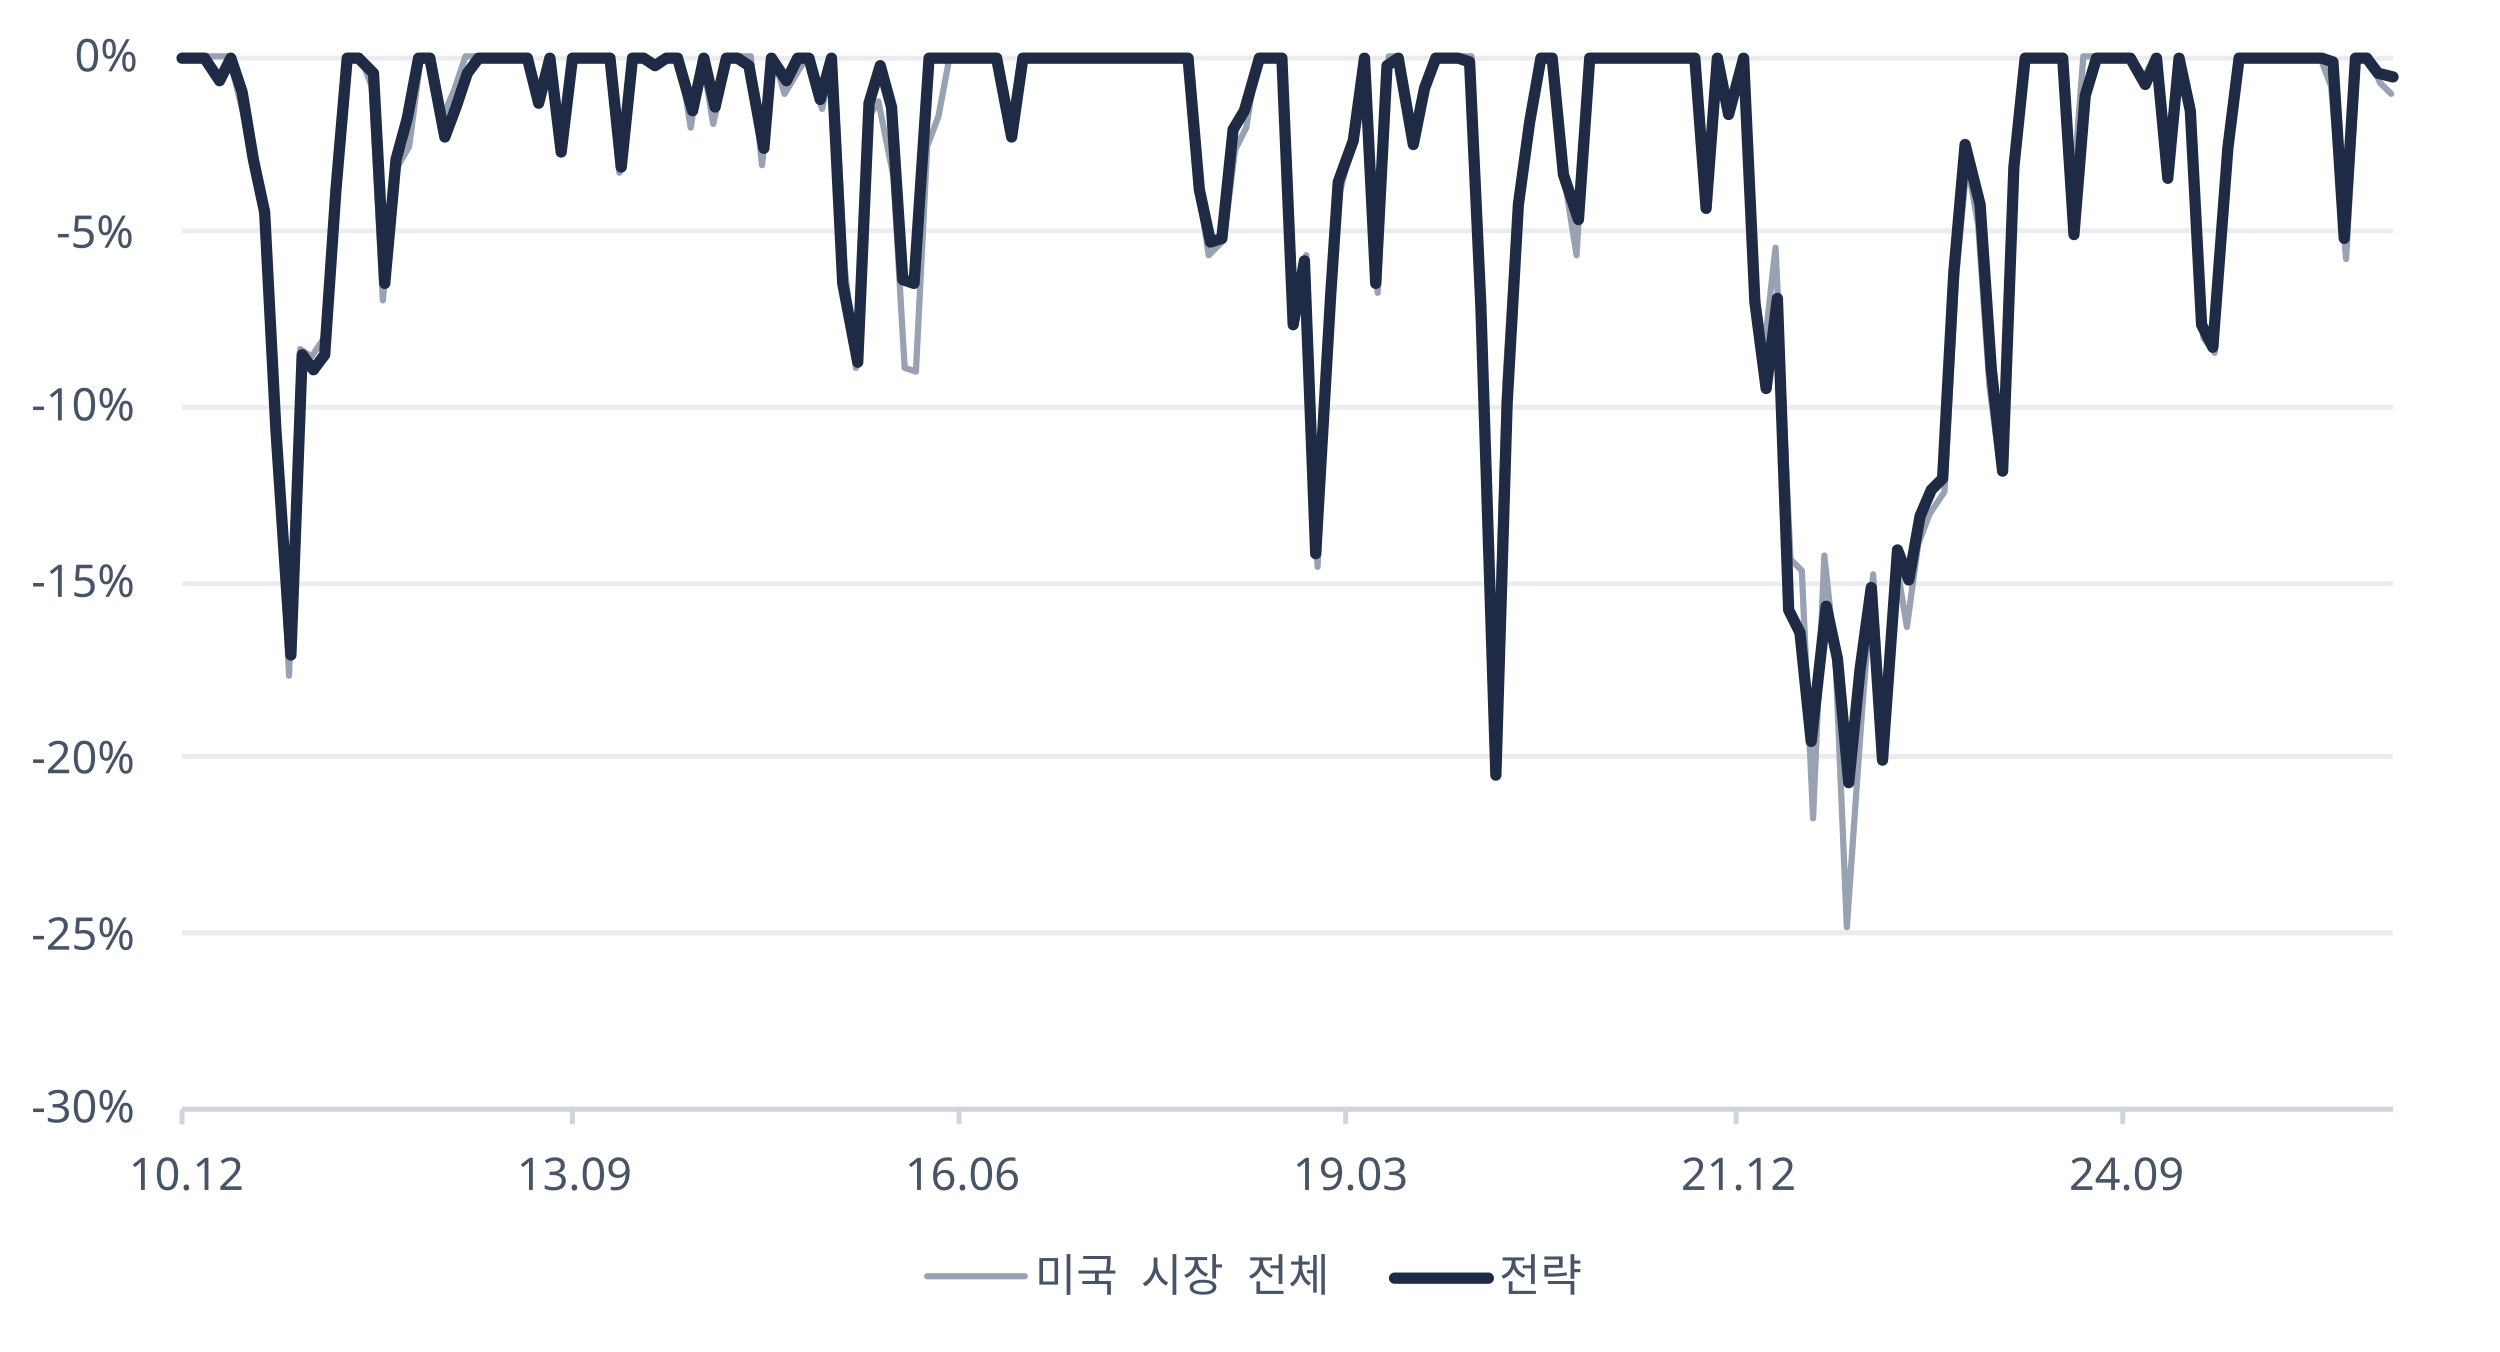
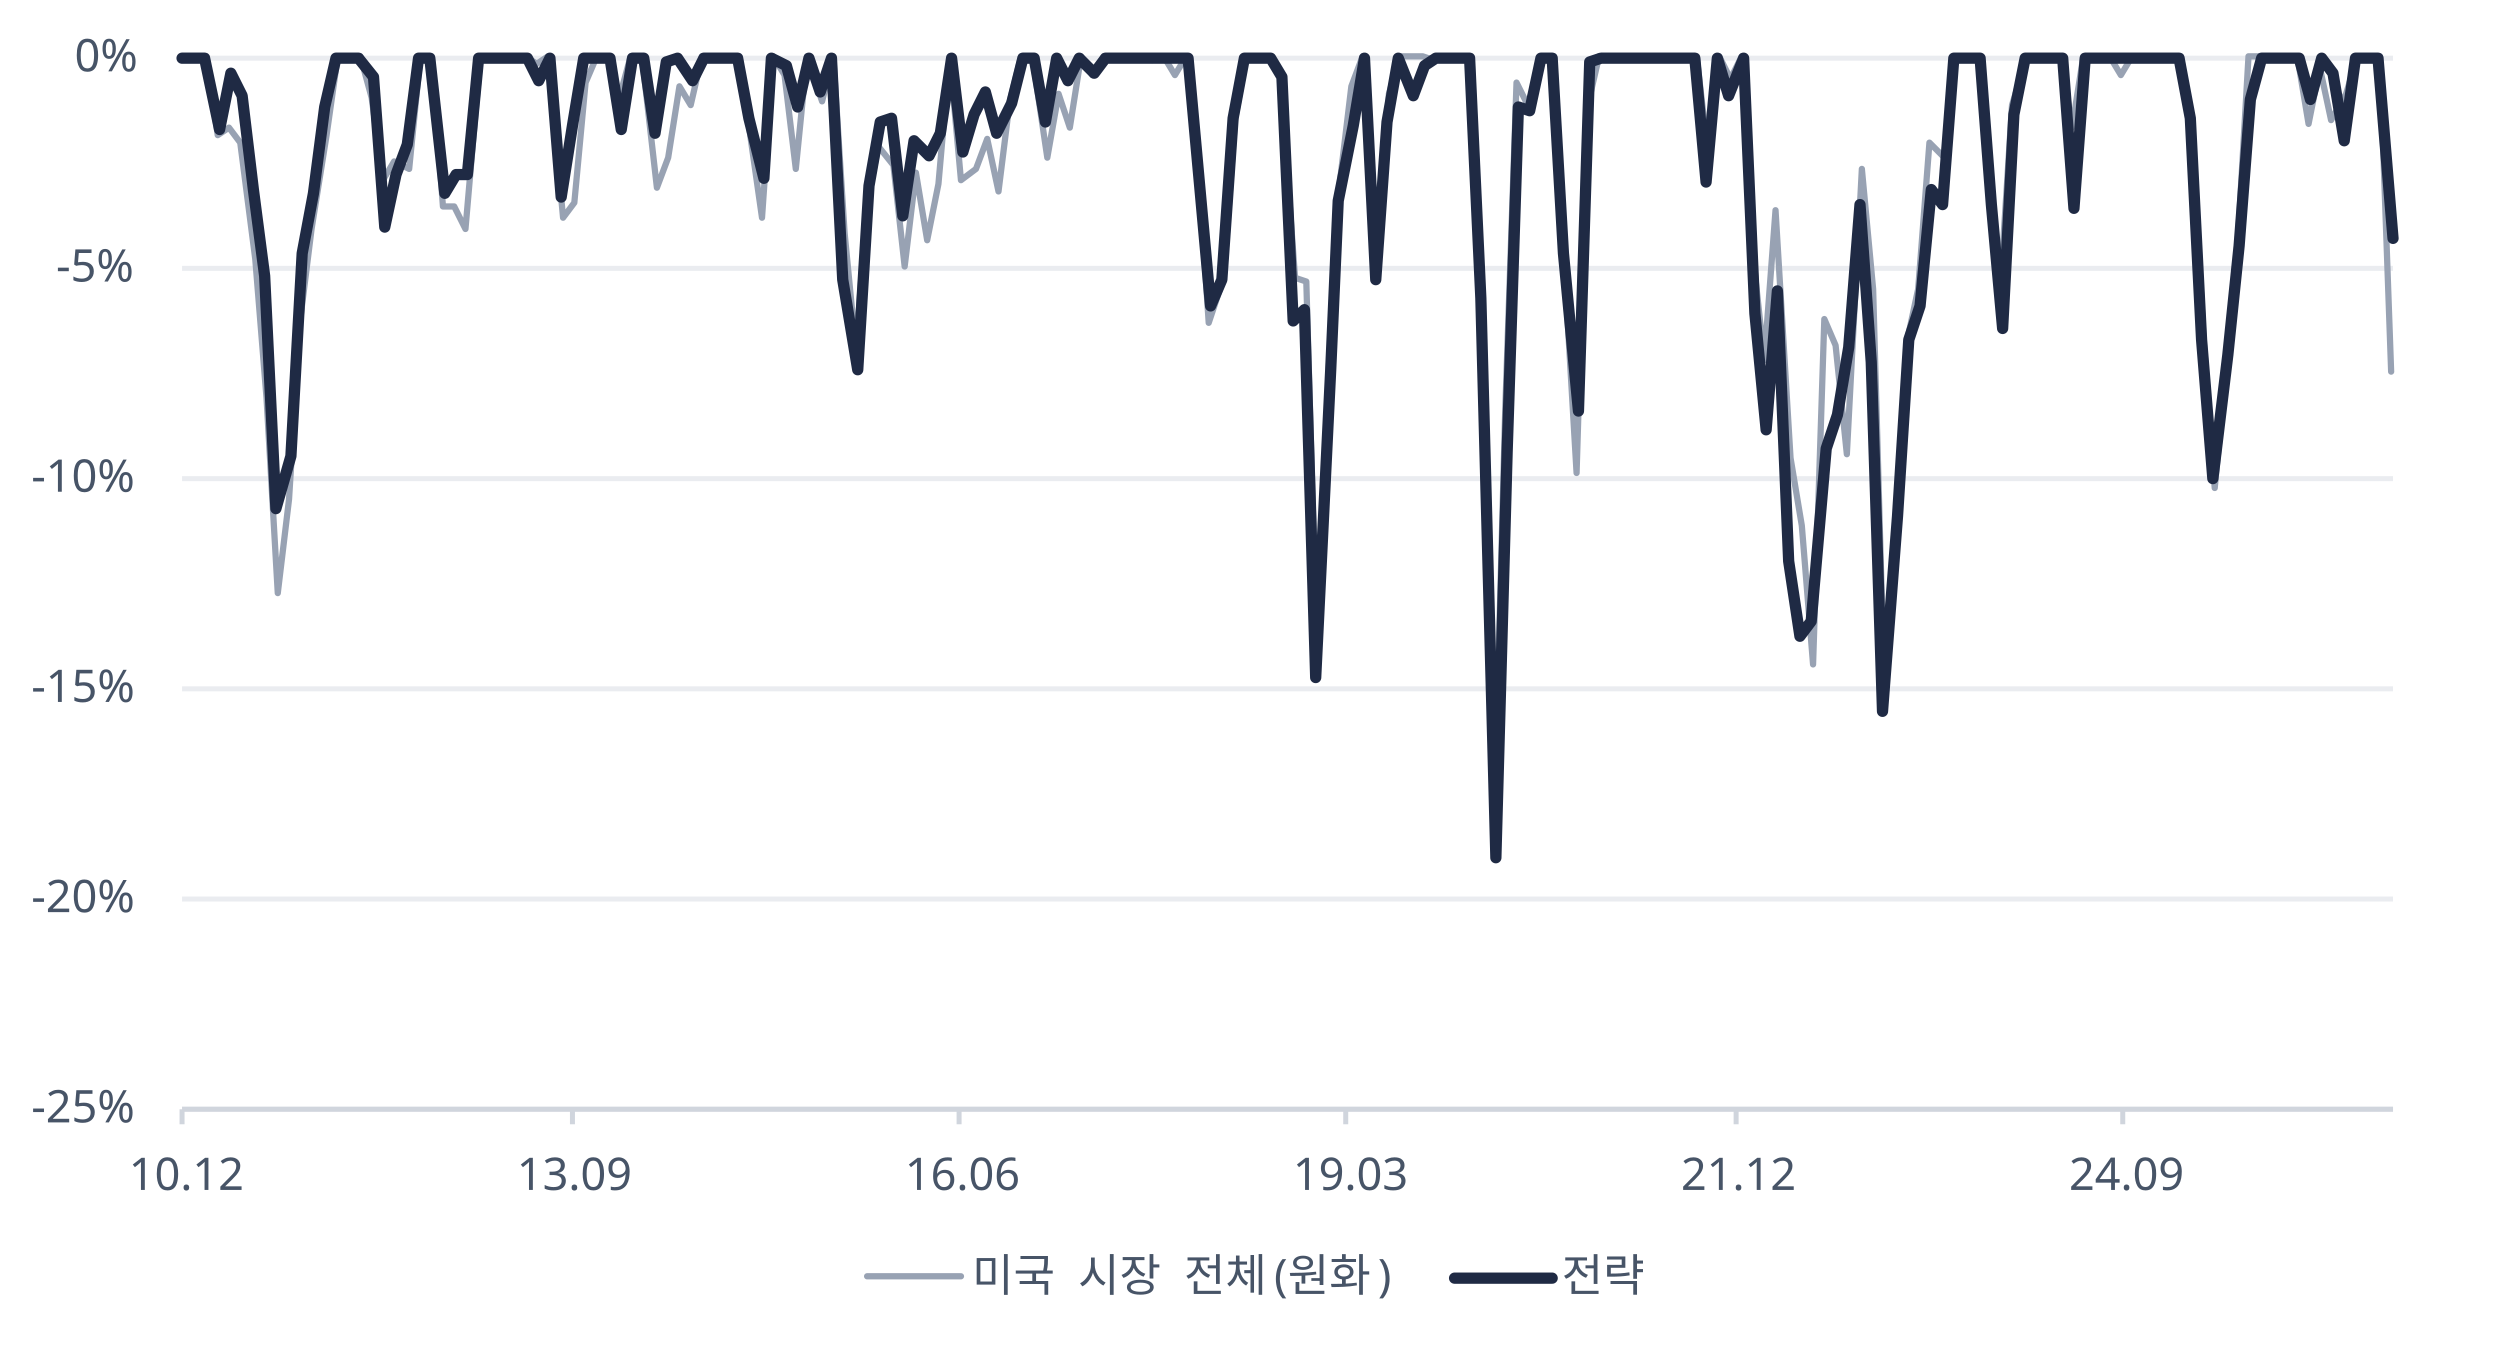
<svg xmlns="http://www.w3.org/2000/svg" width="666" height="360" xml:space="preserve" overflow="hidden">
  <defs>
    <clipPath id="clip0">
      <rect x="555" y="13" width="666" height="360" />
    </clipPath>
  </defs>
  <g clip-path="url(#clip0)" transform="translate(-555 -13)">
    <g>
-       <path d="M603.5 308.5 1192.5 308.5M603.5 261.5 1192.5 261.5M603.5 214.5 1192.5 214.5M603.5 168.5 1192.5 168.5M603.5 121.5 1192.5 121.5M603.5 74.5 1192.5 74.5M603.5 28.5 1192.5 28.5" stroke="#EAECF0" stroke-width="1.333" stroke-linejoin="round" stroke-miterlimit="10" fill="none" />
+       <path d="M603.5 308.5 1192.5 308.5M603.5 252.5 1192.5 252.5M603.5 196.5 1192.5 196.5M603.5 140.5 1192.5 140.5M603.5 84.5 1192.5 84.5M603.5 28.5 1192.5 28.5" stroke="#EAECF0" stroke-width="1.333" stroke-linejoin="round" stroke-miterlimit="10" fill="none" />
    </g>
    <g>
      <path d="M603.5 308.5 1192.5 308.5" stroke="#D0D5DD" stroke-width="1.333" stroke-linejoin="round" stroke-miterlimit="10" fill="none" fill-rule="evenodd" />
    </g>
    <g>
      <path d="M603.5 308.5 603.5 312.5M707.5 308.5 707.5 312.5M810.5 308.5 810.5 312.5M913.5 308.5 913.5 312.5M1017.5 308.5 1017.5 312.5M1120.5 308.5 1120.5 312.5" stroke="#D0D5DD" stroke-width="1.333" stroke-linejoin="round" stroke-miterlimit="10" fill="none" />
    </g>
    <g>
-       <path d="M604 28 607 28 610 28 613 28 616 28 619 40 623 56 626 77 629 130 632 193 635 106 638 108 642 102 645 58 648 28 651 28 654 36 657 93 660 59 664 52 667 29 670 28 673 44 676 37 679 28 683 28 686 28 689 28 692 28 695 28 698 39 701 28 705 53 708 28 711 28 714 28 717 28 720 59 723 28 726 28 730 30 733 28 736 28 739 47 742 28 745 46 749 28 752 28 755 28 758 57 761 28 764 38 767 33 770 28 774 42 777 28 780 84 783 111 786 45 789 40 793 60 796 111 799 112 802 52 805 44 808 28 811 28 815 28 818 28 821 28 824 47 827 28 830 28 834 28 837 28 840 28 843 28 846 28 849 28 852 28 856 28 859 28 862 28 865 28 868 28 871 28 874 61 877 81 881 77 884 53 887 47 890 28 893 28 896 28 900 98 903 81 906 164 909 95 912 64 915 52 918 28 922 91 925 28 928 28 931 50 934 36 937 28 940 28 944 28 947 28 950 103 953 217 956 115 959 68 962 46 966 28 969 28 972 62 975 81 978 28 981 28 985 29 988 28 991 28 994 28 997 28 1000 28 1003 28 1007 28 1010 69 1013 28 1016 43 1019 28 1022 86 1025 106 1028 79 1032 162 1035 165 1038 231 1041 161 1044 189 1047 260 1051 203 1054 166 1057 214 1060 162 1063 180 1066 158 1069 150 1073 144 1076 88 1079 56 1082 73 1085 116 1088 139 1091 62 1095 28 1098 28 1101 28 1104 28 1107 67 1110 28 1113 28 1117 28 1120 28 1123 28 1126 34 1129 28 1132 54 1136 28 1139 48 1142 103 1145 107 1148 52 1151 28 1154 28 1158 28 1161 28 1164 28 1167 28 1170 28 1173 28 1176 36 1180 82 1183 28 1186 28 1189 35 1192 38" stroke="#98A2B3" stroke-width="1.667" stroke-linecap="round" stroke-linejoin="round" stroke-miterlimit="10" fill="none" />
+       <path d="M604 28 607 28 610 28 613 49 616 47 619 51 623 82 626 119 629 171 632 146 635 98 638 74 642 49 645 28 648 28 651 28 654 39 657 61 660 56 664 58 667 28 670 28 673 68 676 68 679 74 683 28 686 28 689 28 692 28 695 28 698 30 701 28 705 71 708 67 711 35 714 28 717 28 720 39 723 28 726 28 730 63 733 55 736 36 739 41 742 28 745 28 749 28 752 28 755 50 758 71 761 28 764 33 767 58 770 28 774 40 777 28 780 75 783 106 786 67 789 52 793 57 796 84 799 59 802 77 805 62 808 28 811 61 815 58 818 50 821 64 824 40 827 28 830 28 834 55 837 38 840 47 843 28 846 33 849 28 852 28 856 28 859 28 862 29 865 28 868 33 871 28 874 54 877 99 881 87 884 45 887 28 890 28 893 28 896 32 900 87 903 88 906 192 909 111 912 61 915 36 918 28 922 80 925 38 928 28 931 28 934 28 937 29 940 28 944 28 947 28 950 98 953 234 956 122 959 35 962 41 966 28 969 28 972 88 975 139 978 41 981 28 985 28 988 28 991 28 994 28 997 28 1000 28 1003 28 1007 28 1010 54 1013 28 1016 34 1019 28 1022 81 1025 109 1028 69 1032 135 1035 153 1038 190 1041 98 1044 105 1047 134 1051 58 1054 90 1057 197 1060 154 1063 104 1066 90 1069 51 1073 55 1076 28 1079 28 1082 28 1085 61 1088 88 1091 41 1095 28 1098 28 1101 28 1104 28 1107 47 1110 28 1113 28 1117 28 1120 33 1123 28 1126 28 1129 28 1132 28 1136 28 1139 48 1142 103 1145 143 1148 112 1151 80 1154 28 1158 28 1161 28 1164 28 1167 28 1170 46 1173 31 1176 45 1180 38 1183 28 1186 28 1189 28 1192 112" stroke="#98A2B3" stroke-width="1.667" stroke-linecap="round" stroke-linejoin="round" stroke-miterlimit="10" fill="none" />
    </g>
    <g>
-       <path d="M603.5 28.5 607.5 28.5 609.5 28.5 613.5 34.5 616.5 28.5 619.5 37.5 622.5 55.5 625.5 69.5 628.5 127.5 632.5 187.5 635.5 107.5 638.5 111.5 641.5 107.5 644.5 63.5 647.5 28.5 650.5 28.5 654.5 32.5 657.5 88.5 660.5 55.5 663.5 44.5 666.5 28.5 669.5 28.5 673.5 49.5 676.5 41.5 679.5 32.5 682.5 28.5 685.5 28.5 688.5 28.5 691.5 28.5 695.5 28.5 698.5 40.5 701.5 28.5 704.5 53.5 707.5 28.5 710.5 28.5 713.5 28.5 717.5 28.5 720.5 57.5 723.5 28.5 726.5 28.5 729.5 30.5 732.5 28.5 735.5 28.5 739.5 42.5 742.5 28.5 745.5 41.5 748.5 28.5 751.5 28.5 754.5 30.5 758.5 52.5 760.5 28.5 764.5 34.5 767.5 28.5 770.5 28.5 773.5 39.5 776.5 28.5 779.5 88.5 783.5 109.5 786.5 40.5 789.5 30.5 792.5 41.5 795.5 87.5 798.5 88.5 802.5 28.5 805.5 28.5 808.5 28.5 811.5 28.5 814.5 28.5 817.5 28.5 820.5 28.5 824.5 49.5 827.5 28.5 830.5 28.5 833.5 28.5 836.5 28.5 839.5 28.5 842.5 28.5 846.5 28.5 849.5 28.5 852.5 28.5 855.5 28.5 858.5 28.5 861.5 28.5 864.5 28.5 868.5 28.5 871.5 28.5 874.5 63.5 877.5 77.5 880.5 76.5 883.5 47.5 886.5 42.5 890.5 28.5 893.5 28.5 896.5 28.5 899.5 99.5 902.5 82.5 905.5 160.5 909.5 91.5 911.5 61.5 915.5 50.5 918.5 28.5 921.5 88.5 924.5 30.5 927.5 28.5 931.5 51.5 934.5 36.5 937.5 28.5 940.5 28.5 943.5 28.5 946.5 29.5 949.5 94.5 953.5 219.5 956.5 120.5 959.5 67.5 962.5 45.5 965.5 28.5 968.5 28.5 971.5 59.5 975.5 71.5 978.5 28.5 981.5 28.5 984.5 28.5 987.5 28.5 990.5 28.5 993.5 28.5 997.5 28.5 1000.5 28.5 1003.5 28.5 1006.5 28.5 1009.5 68.5 1012.5 28.5 1015.5 43.5 1019.5 28.5 1022.5 93.5 1025.5 116.5 1028.5 92.5 1031.5 175.5 1034.5 181.5 1037.5 210.5 1041.5 174.5 1044.5 188.5 1047.5 221.5 1050.5 191.5 1053.5 169.5 1056.5 215.5 1060.5 159.5 1063.5 167.5 1066.5 150.5 1069.5 143.5 1072.5 140.5 1075.5 85.5 1078.5 51.5 1082.5 67.5 1085.5 111.5 1088.5 138.5 1091.5 57.5 1094.5 28.5 1097.5 28.5 1100.5 28.5 1104.5 28.5 1107.5 75.5 1110.5 38.5 1113.5 28.5 1116.5 28.5 1119.5 28.5 1122.5 28.5 1126.5 35.5 1129.5 28.5 1132.5 60.5 1135.5 28.5 1138.5 42.5 1141.5 99.5 1144.5 105.5 1148.5 52.5 1151.5 28.5 1154.5 28.5 1157.5 28.5 1160.5 28.5 1163.5 28.5 1167.5 28.5 1170.5 28.5 1173.5 28.5 1176.5 29.5 1179.5 76.5 1182.5 28.5 1185.5 28.5 1188.5 32.5 1192.5 33.5" stroke="#1F2A44" stroke-width="3" stroke-linecap="round" stroke-linejoin="round" stroke-miterlimit="10" fill="none" />
+       <path d="M603.5 28.5 607.5 28.5 609.5 28.5 613.5 47.5 616.5 32.5 619.5 38.5 622.5 63.5 625.5 86.5 628.5 148.5 632.5 134.5 635.5 80.5 638.5 64.5 641.5 41.5 644.5 28.5 647.5 28.5 650.5 28.5 654.5 33.5 657.5 73.5 660.5 59.5 663.5 51.5 666.5 28.5 669.5 28.5 673.5 64.5 676.5 59.5 679.5 59.5 682.5 28.5 685.5 28.5 688.5 28.5 691.5 28.5 695.5 28.5 698.5 34.5 701.5 28.5 704.5 65.5 707.5 46.5 710.5 28.5 713.5 28.5 717.5 28.5 720.5 47.5 723.5 28.5 726.5 28.5 729.5 48.5 732.5 29.5 735.5 28.5 739.5 34.5 742.5 28.5 745.5 28.5 748.5 28.5 751.5 28.5 754.5 44.5 758.5 60.5 760.5 28.5 764.5 30.5 767.5 41.5 770.5 28.5 773.5 37.5 776.5 28.5 779.5 87.5 783.5 111.5 786.5 62.5 789.5 45.5 792.5 44.5 795.5 70.5 798.5 50.5 802.5 54.5 805.5 48.5 808.5 28.5 811.5 53.5 814.5 43.5 817.5 37.5 820.5 48.5 824.5 40.5 827.5 28.5 830.5 28.5 833.5 45.5 836.5 28.5 839.5 34.5 842.5 28.5 846.5 32.5 849.5 28.5 852.5 28.5 855.5 28.5 858.5 28.5 861.5 28.5 864.5 28.5 868.5 28.5 871.5 28.5 874.5 61.5 877.5 94.5 880.5 87.5 883.5 44.5 886.5 28.5 890.5 28.5 893.5 28.5 896.5 33.5 899.5 98.5 902.5 95.5 905.5 193.5 909.5 111.5 911.5 66.5 915.5 46.5 918.5 28.5 921.5 87.5 924.5 45.5 927.5 28.5 931.5 38.5 934.5 30.5 937.5 28.5 940.5 28.5 943.5 28.5 946.5 28.5 949.5 92.5 953.5 241.5 956.5 133.5 959.5 41.5 962.5 42.5 965.5 28.5 968.5 28.5 971.5 80.5 975.5 122.5 978.5 29.5 981.5 28.5 984.5 28.5 987.5 28.5 990.5 28.5 993.5 28.5 997.5 28.5 1000.5 28.5 1003.5 28.5 1006.5 28.5 1009.5 61.5 1012.5 28.5 1015.5 38.5 1019.5 28.5 1022.5 96.5 1025.5 127.5 1028.5 90.5 1031.5 162.5 1034.5 182.5 1037.5 178.5 1041.5 132.5 1044.5 123.5 1047.5 105.5 1050.5 67.5 1053.5 109.5 1056.5 202.5 1060.5 150.5 1063.5 103.5 1066.5 94.5 1069.5 63.5 1072.5 67.5 1075.5 28.5 1078.5 28.5 1082.5 28.5 1085.5 67.5 1088.5 100.5 1091.5 43.5 1094.5 28.5 1097.5 28.5 1100.5 28.5 1104.5 28.5 1107.5 68.5 1110.5 28.5 1113.5 28.5 1116.5 28.5 1119.5 28.5 1122.5 28.5 1126.5 28.5 1129.5 28.5 1132.5 28.5 1135.5 28.5 1138.5 44.5 1141.5 103.5 1144.5 140.5 1148.5 107.5 1151.5 78.5 1154.5 39.5 1157.5 28.5 1160.5 28.5 1163.5 28.5 1167.5 28.5 1170.5 39.5 1173.5 28.5 1176.5 32.5 1179.5 50.5 1182.5 28.5 1185.5 28.5 1188.5 28.5 1192.5 76.5" stroke="#1F2A44" stroke-width="3" stroke-linecap="round" stroke-linejoin="round" stroke-miterlimit="10" fill="none" />
    </g>
    <g>
-       <text fill="#475467" font-family="Malgun Gothic,Malgun Gothic_MSFontService,sans-serif" font-weight="400" font-size="12" transform="translate(563.333 312)">-30%</text>
+       <text fill="#475467" font-family="Malgun Gothic,Malgun Gothic_MSFontService,sans-serif" font-weight="400" font-size="12" transform="translate(563.333 312)">-25%</text>
    </g>
    <g>
-       <text fill="#475467" font-family="Malgun Gothic,Malgun Gothic_MSFontService,sans-serif" font-weight="400" font-size="12" transform="translate(563.333 266)">-25%</text>
+       <text fill="#475467" font-family="Malgun Gothic,Malgun Gothic_MSFontService,sans-serif" font-weight="400" font-size="12" transform="translate(563.333 256)">-20%</text>
    </g>
    <g>
-       <text fill="#475467" font-family="Malgun Gothic,Malgun Gothic_MSFontService,sans-serif" font-weight="400" font-size="12" transform="translate(563.333 219)">-20%</text>
+       <text fill="#475467" font-family="Malgun Gothic,Malgun Gothic_MSFontService,sans-serif" font-weight="400" font-size="12" transform="translate(563.333 200)">-15%</text>
    </g>
    <g>
-       <text fill="#475467" font-family="Malgun Gothic,Malgun Gothic_MSFontService,sans-serif" font-weight="400" font-size="12" transform="translate(563.333 172)">-15%</text>
+       <text fill="#475467" font-family="Malgun Gothic,Malgun Gothic_MSFontService,sans-serif" font-weight="400" font-size="12" transform="translate(563.333 144)">-10%</text>
    </g>
    <g>
-       <text fill="#475467" font-family="Malgun Gothic,Malgun Gothic_MSFontService,sans-serif" font-weight="400" font-size="12" transform="translate(563.333 125)">-10%</text>
-     </g>
-     <g>
-       <text fill="#475467" font-family="Malgun Gothic,Malgun Gothic_MSFontService,sans-serif" font-weight="400" font-size="12" transform="translate(569.94 79)">-5%</text>
+       <text fill="#475467" font-family="Malgun Gothic,Malgun Gothic_MSFontService,sans-serif" font-weight="400" font-size="12" transform="translate(569.94 88)">-5%</text>
    </g>
    <g>
      <text fill="#475467" font-family="Malgun Gothic,Malgun Gothic_MSFontService,sans-serif" font-weight="400" font-size="12" transform="translate(574.86 32)">0%</text>
    </g>
    <g>
      <text fill="#475467" font-family="Malgun Gothic,Malgun Gothic_MSFontService,sans-serif" font-weight="400" font-size="12" transform="translate(589.313 330)">10.12</text>
    </g>
    <g>
      <text fill="#475467" font-family="Malgun Gothic,Malgun Gothic_MSFontService,sans-serif" font-weight="400" font-size="12" transform="translate(692.687 330)">13.09</text>
    </g>
    <g>
      <text fill="#475467" font-family="Malgun Gothic,Malgun Gothic_MSFontService,sans-serif" font-weight="400" font-size="12" transform="translate(796.061 330)">16.06</text>
    </g>
    <g>
      <text fill="#475467" font-family="Malgun Gothic,Malgun Gothic_MSFontService,sans-serif" font-weight="400" font-size="12" transform="translate(899.435 330)">19.03</text>
    </g>
    <g>
      <text fill="#475467" font-family="Malgun Gothic,Malgun Gothic_MSFontService,sans-serif" font-weight="400" font-size="12" transform="translate(1002.81 330)">21.12</text>
    </g>
    <g>
      <text fill="#475467" font-family="Malgun Gothic,Malgun Gothic_MSFontService,sans-serif" font-weight="400" font-size="12" transform="translate(1106.18 330)">24.09</text>
    </g>
    <g>
-       <path d="M802 353 828 353" stroke="#98A2B3" stroke-width="1.667" stroke-linecap="round" stroke-linejoin="round" stroke-miterlimit="10" fill="none" fill-rule="evenodd" />
+       <path d="M786 353 811 353" stroke="#98A2B3" stroke-width="1.667" stroke-linecap="round" stroke-linejoin="round" stroke-miterlimit="10" fill="none" fill-rule="evenodd" />
    </g>
    <g>
-       <text fill="#475467" font-family="Malgun Gothic,Malgun Gothic_MSFontService,sans-serif" font-weight="400" font-size="12" transform="translate(830.665 357)">미국</text>
+       <text fill="#475467" font-family="Malgun Gothic,Malgun Gothic_MSFontService,sans-serif" font-weight="400" font-size="12" transform="translate(813.968 357)">미국</text>
    </g>
    <g>
-       <text fill="#475467" font-family="Malgun Gothic,Malgun Gothic_MSFontService,sans-serif" font-weight="400" font-size="12" transform="translate(858.885 357)">시장</text>
+       <text fill="#475467" font-family="Malgun Gothic,Malgun Gothic_MSFontService,sans-serif" font-weight="400" font-size="12" transform="translate(842.188 357)">시장</text>
    </g>
    <g>
-       <text fill="#475467" font-family="Malgun Gothic,Malgun Gothic_MSFontService,sans-serif" font-weight="400" font-size="12" transform="translate(887.105 357)">전체</text>
+       <text fill="#475467" font-family="Malgun Gothic,Malgun Gothic_MSFontService,sans-serif" font-weight="400" font-size="12" transform="translate(870.408 357)">전체</text>
    </g>
    <g>
-       <path d="M926.5 353.5 951.5 353.5" stroke="#1F2A44" stroke-width="3" stroke-linecap="round" stroke-linejoin="round" stroke-miterlimit="10" fill="none" fill-rule="evenodd" />
+       <text fill="#475467" font-family="Malgun Gothic,Malgun Gothic_MSFontService,sans-serif" font-weight="400" font-size="12" transform="translate(894.408 357)">(</text>
    </g>
    <g>
-       <text fill="#475467" font-family="Malgun Gothic,Malgun Gothic_MSFontService,sans-serif" font-weight="400" font-size="12" transform="translate(954.334 357)">전략</text>
+       <text fill="#475467" font-family="Malgun Gothic,Malgun Gothic_MSFontService,sans-serif" font-weight="400" font-size="12" transform="translate(898.062 357)">원화</text>
+     </g>
+     <g>
+       <text fill="#475467" font-family="Malgun Gothic,Malgun Gothic_MSFontService,sans-serif" font-weight="400" font-size="12" transform="translate(922.062 357)">)</text>
+     </g>
+     <g>
+       <path d="M942.5 353.5 968.5 353.5" stroke="#1F2A44" stroke-width="3" stroke-linecap="round" stroke-linejoin="round" stroke-miterlimit="10" fill="none" fill-rule="evenodd" />
+     </g>
+     <g>
+       <text fill="#475467" font-family="Malgun Gothic,Malgun Gothic_MSFontService,sans-serif" font-weight="400" font-size="12" transform="translate(971.031 357)">전략</text>
    </g>
  </g>
</svg>
